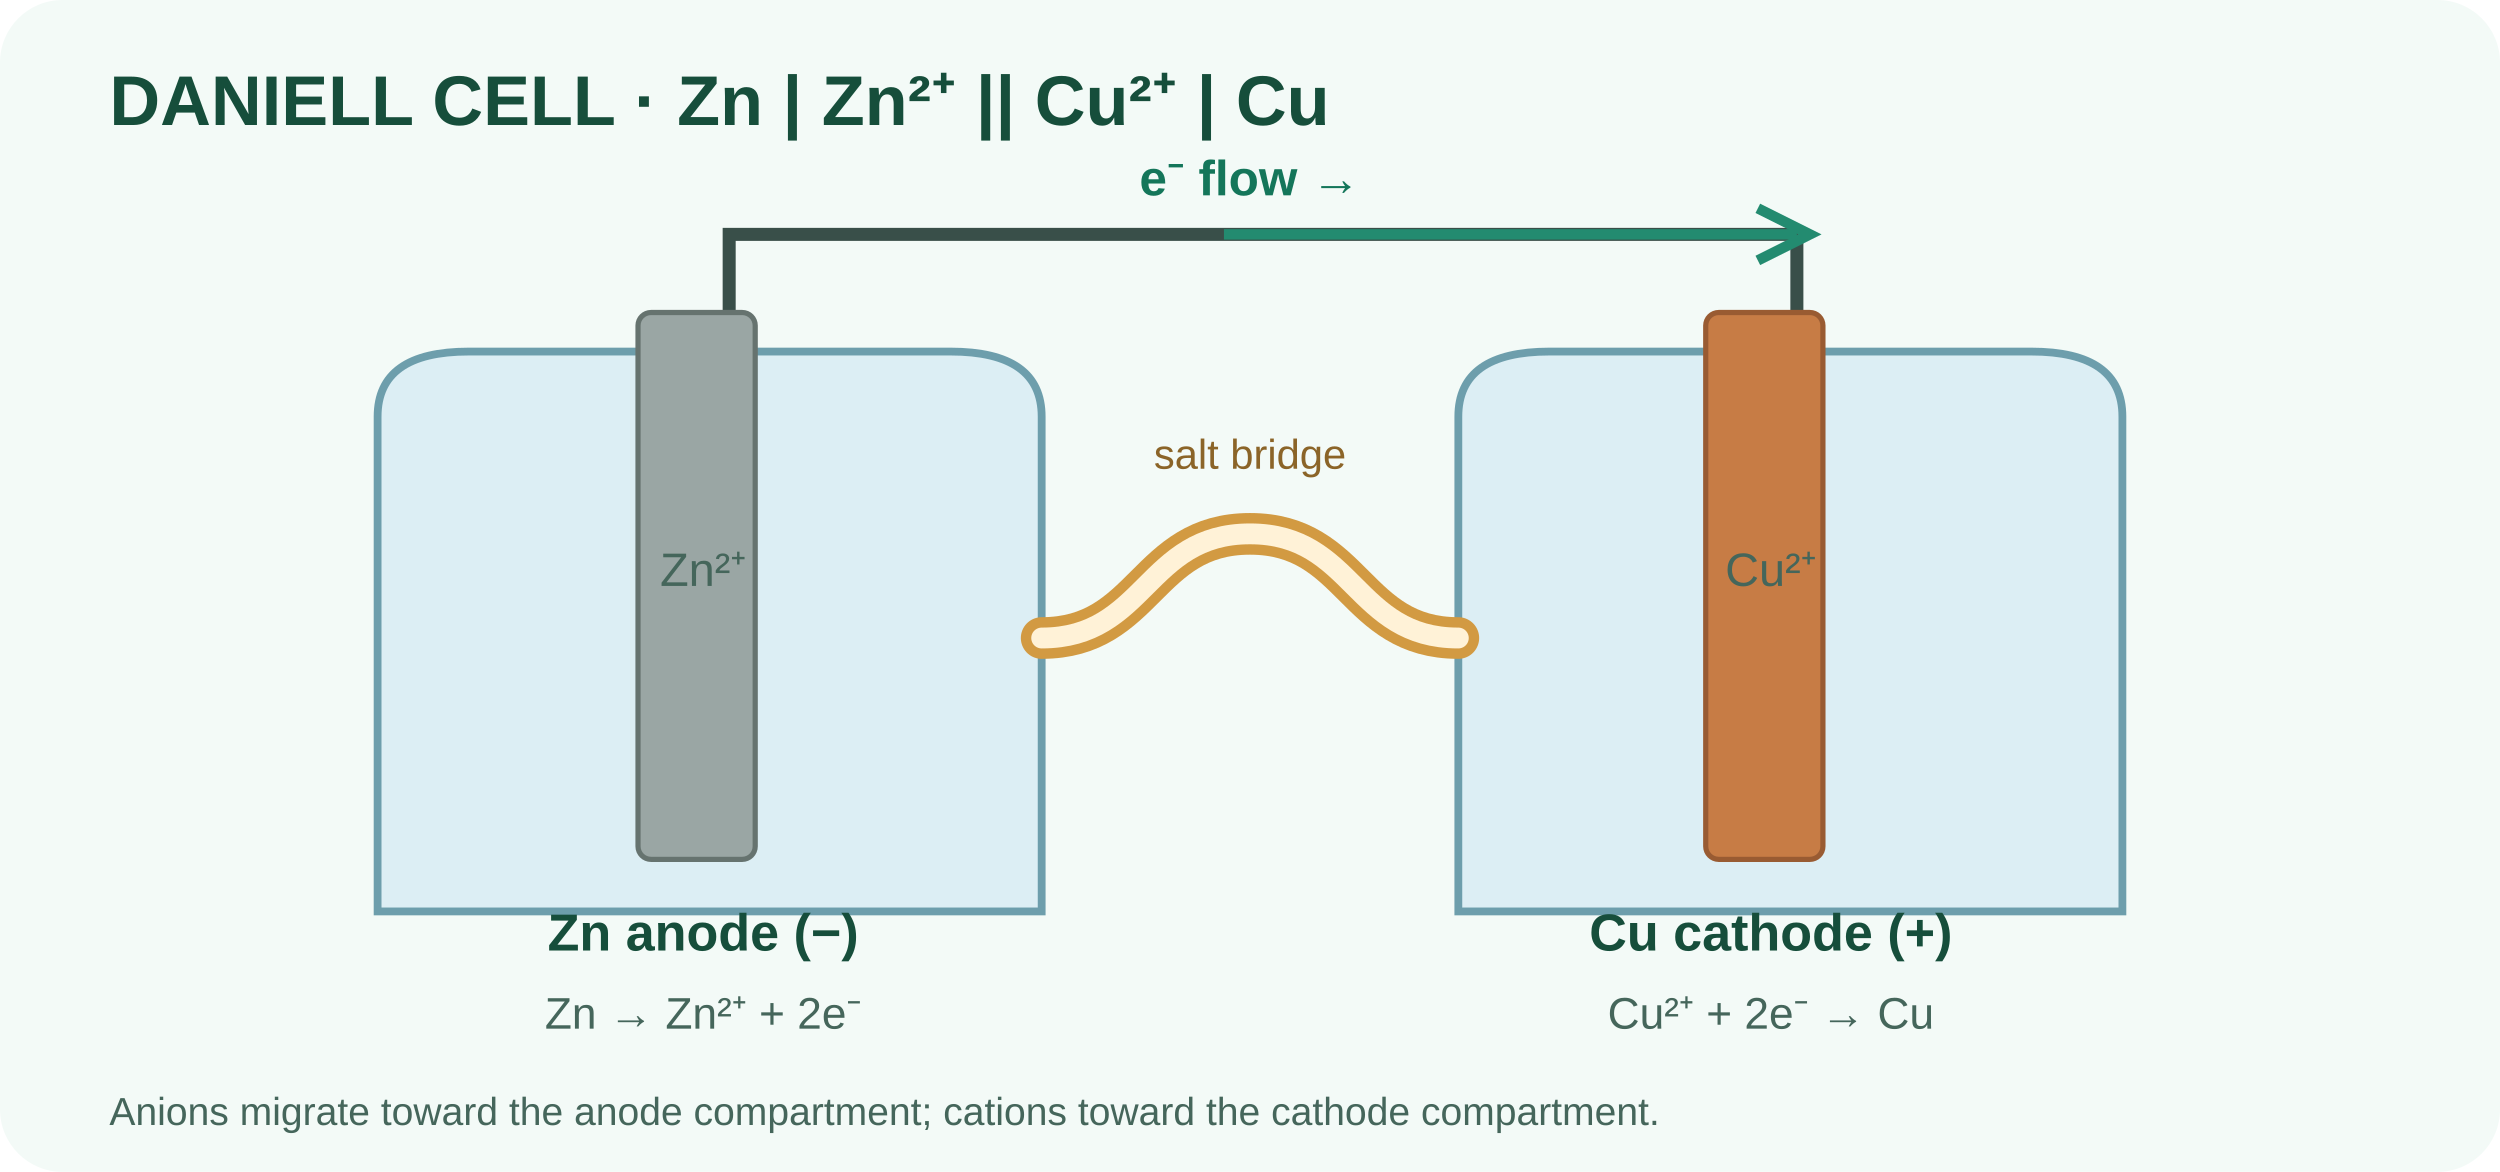
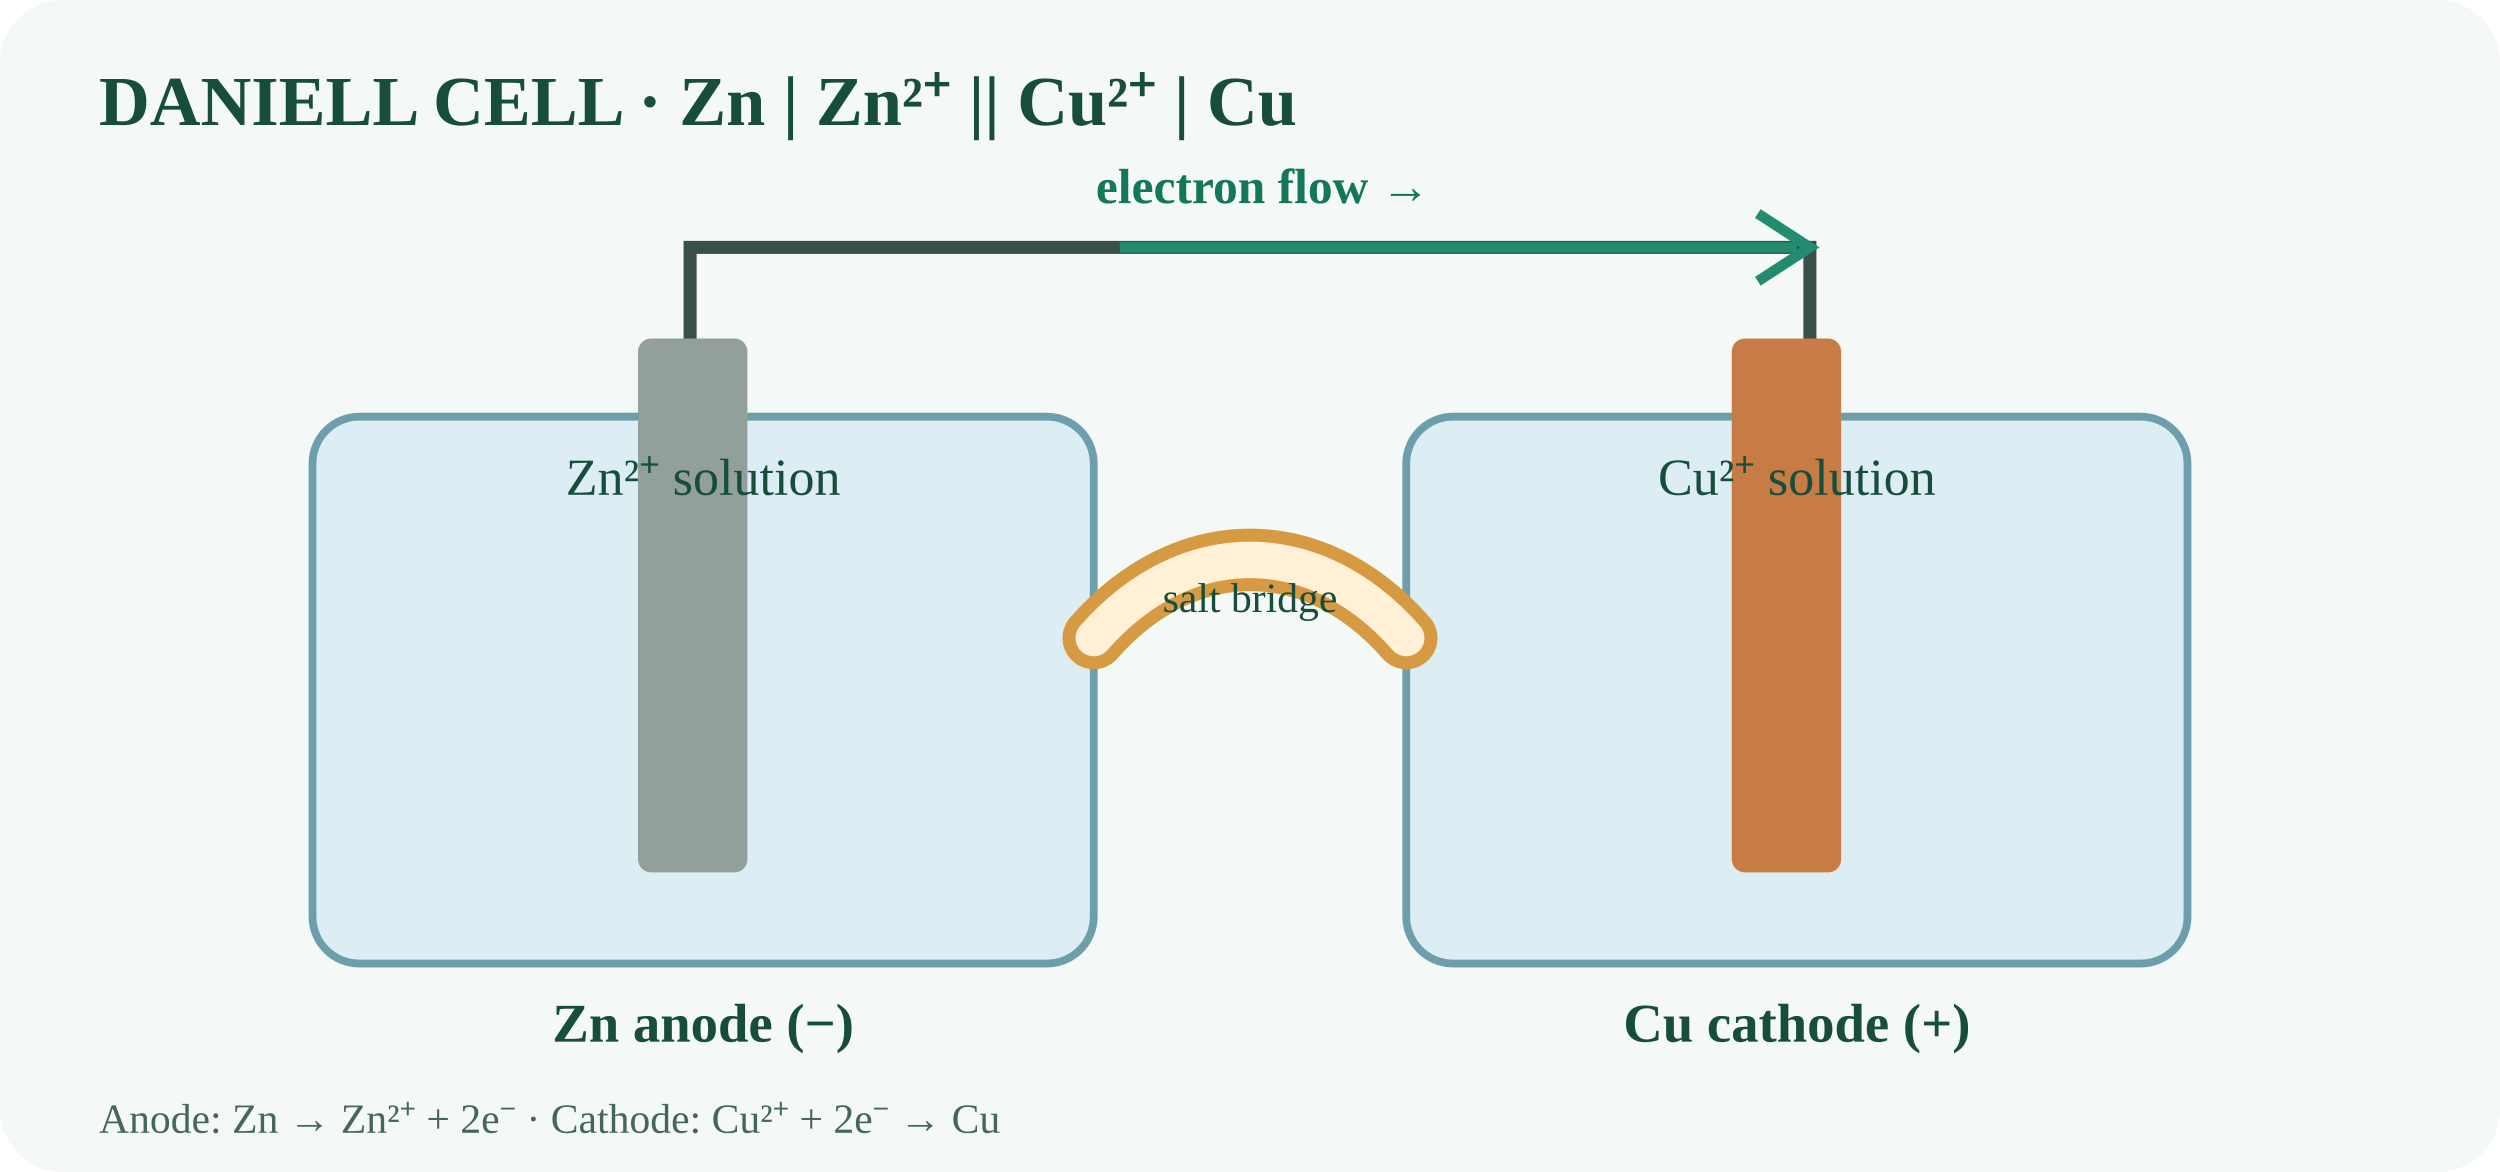
<svg xmlns="http://www.w3.org/2000/svg" viewBox="0 0 960 450" role="img" aria-labelledby="t d">
-   <rect width="960" height="450" rx="24" fill="#f3faf7" />
-   <text x="42" y="48" font-family="Arial" font-size="27" font-weight="700" fill="#164e3b">DANIELL CELL · Zn | Zn²⁺ || Cu²⁺ | Cu</text>
+   <rect width="960" height="450" rx="24" fill="#f4f8f6" />
+   <text x="38" y="48" font-size="27" font-weight="700" fill="#164e3b">DANIELL CELL · Zn | Zn²⁺ || Cu²⁺ | Cu</text>
+   <path d="M265 140 V95 H695 V140" fill="none" stroke="#394f49" stroke-width="5" />
+   <path d="M430 95 H690 M675 82 L695 95 L675 108" fill="none" stroke="#238b70" stroke-width="4" />
+   <text x="485" y="78" text-anchor="middle" font-size="19" font-weight="700" fill="#14765a">electron flow →</text>
  <g>
-     <path d="M280 125 V90 H690 V125" fill="none" stroke="#394f49" stroke-width="5" />
-     <path d="M470 90 H690" stroke="#238b70" stroke-width="4" />
-     <path d="M675 80 L695 90 L675 100" fill="none" stroke="#238b70" stroke-width="4" />
-     <text x="480" y="75" text-anchor="middle" font-family="Arial" font-size="19" font-weight="700" fill="#14765a">e⁻ flow →</text>
-     <path d="M145 160 Q145 135 180 135 H365 Q400 135 400 160 V350 H145 Z" fill="#dceef4" stroke="#6d9eac" stroke-width="3" />
-     <path d="M560 160 Q560 135 595 135 H780 Q815 135 815 160 V350 H560 Z" fill="#dceef4" stroke="#6d9eac" stroke-width="3" />
-     <rect x="245" y="120" width="45" height="210" rx="5" fill="#9aa6a4" stroke="#66736f" stroke-width="2" />
-     <rect x="655" y="120" width="45" height="210" rx="5" fill="#c77c45" stroke="#995b32" stroke-width="2" />
-     <path d="M400 245 C440 245 440 205 480 205 C520 205 520 245 560 245" fill="none" stroke="#d29a42" stroke-width="16" stroke-linecap="round" />
-     <path d="M400 245 C440 245 440 205 480 205 C520 205 520 245 560 245" fill="none" stroke="#fff2d7" stroke-width="8" stroke-linecap="round" />
-     <g font-family="Arial" text-anchor="middle">
-       <text x="270" y="365" font-size="20" font-weight="700" fill="#164e3b">Zn anode (−)</text>
-       <text x="680" y="365" font-size="20" font-weight="700" fill="#164e3b">Cu cathode (+)</text>
-       <text x="270" y="395" font-size="17" fill="#45665b">Zn → Zn²⁺ + 2e⁻</text>
-       <text x="680" y="395" font-size="17" fill="#45665b">Cu²⁺ + 2e⁻ → Cu</text>
-       <text x="480" y="180" font-size="16" fill="#8b6428">salt bridge</text>
-       <text x="270" y="225" font-size="18" fill="#45665b">Zn²⁺</text>
-       <text x="680" y="225" font-size="18" fill="#45665b">Cu²⁺</text>
-     </g>
+     <rect x="120" y="160" width="300" height="210" rx="18" fill="#dceef4" stroke="#6d9eac" stroke-width="3" />
+     <rect x="540" y="160" width="300" height="210" rx="18" fill="#dceef4" stroke="#6d9eac" stroke-width="3" />
+     <rect x="245" y="130" width="42" height="205" rx="5" fill="#929f9b" />
+     <rect x="665" y="130" width="42" height="205" rx="5" fill="#c77c45" />
+     <path d="M420 245 C455 205 505 205 540 245" fill="none" stroke="#d69a42" stroke-width="24" stroke-linecap="round" />
+     <path d="M420 245 C455 205 505 205 540 245" fill="none" stroke="#fff0d6" stroke-width="14" stroke-linecap="round" />
  </g>
-   <text x="42" y="432" font-family="Arial" font-size="15" fill="#45665b">Anions migrate toward the anode compartment; cations toward the cathode compartment.</text>
+   <g text-anchor="middle" fill="#164e3b">
+     <text x="270" y="400" font-size="21" font-weight="700">Zn anode (−)</text>
+     <text x="690" y="400" font-size="21" font-weight="700">Cu cathode (+)</text>
+     <text x="270" y="190" font-size="20">Zn²⁺ solution</text>
+     <text x="690" y="190" font-size="20">Cu²⁺ solution</text>
+     <text x="480" y="235" font-size="16">salt bridge</text>
+   </g>
+   <text x="38" y="435" font-size="16" fill="#45665b">Anode: Zn → Zn²⁺ + 2e⁻ · Cathode: Cu²⁺ + 2e⁻ → Cu</text>
</svg>
